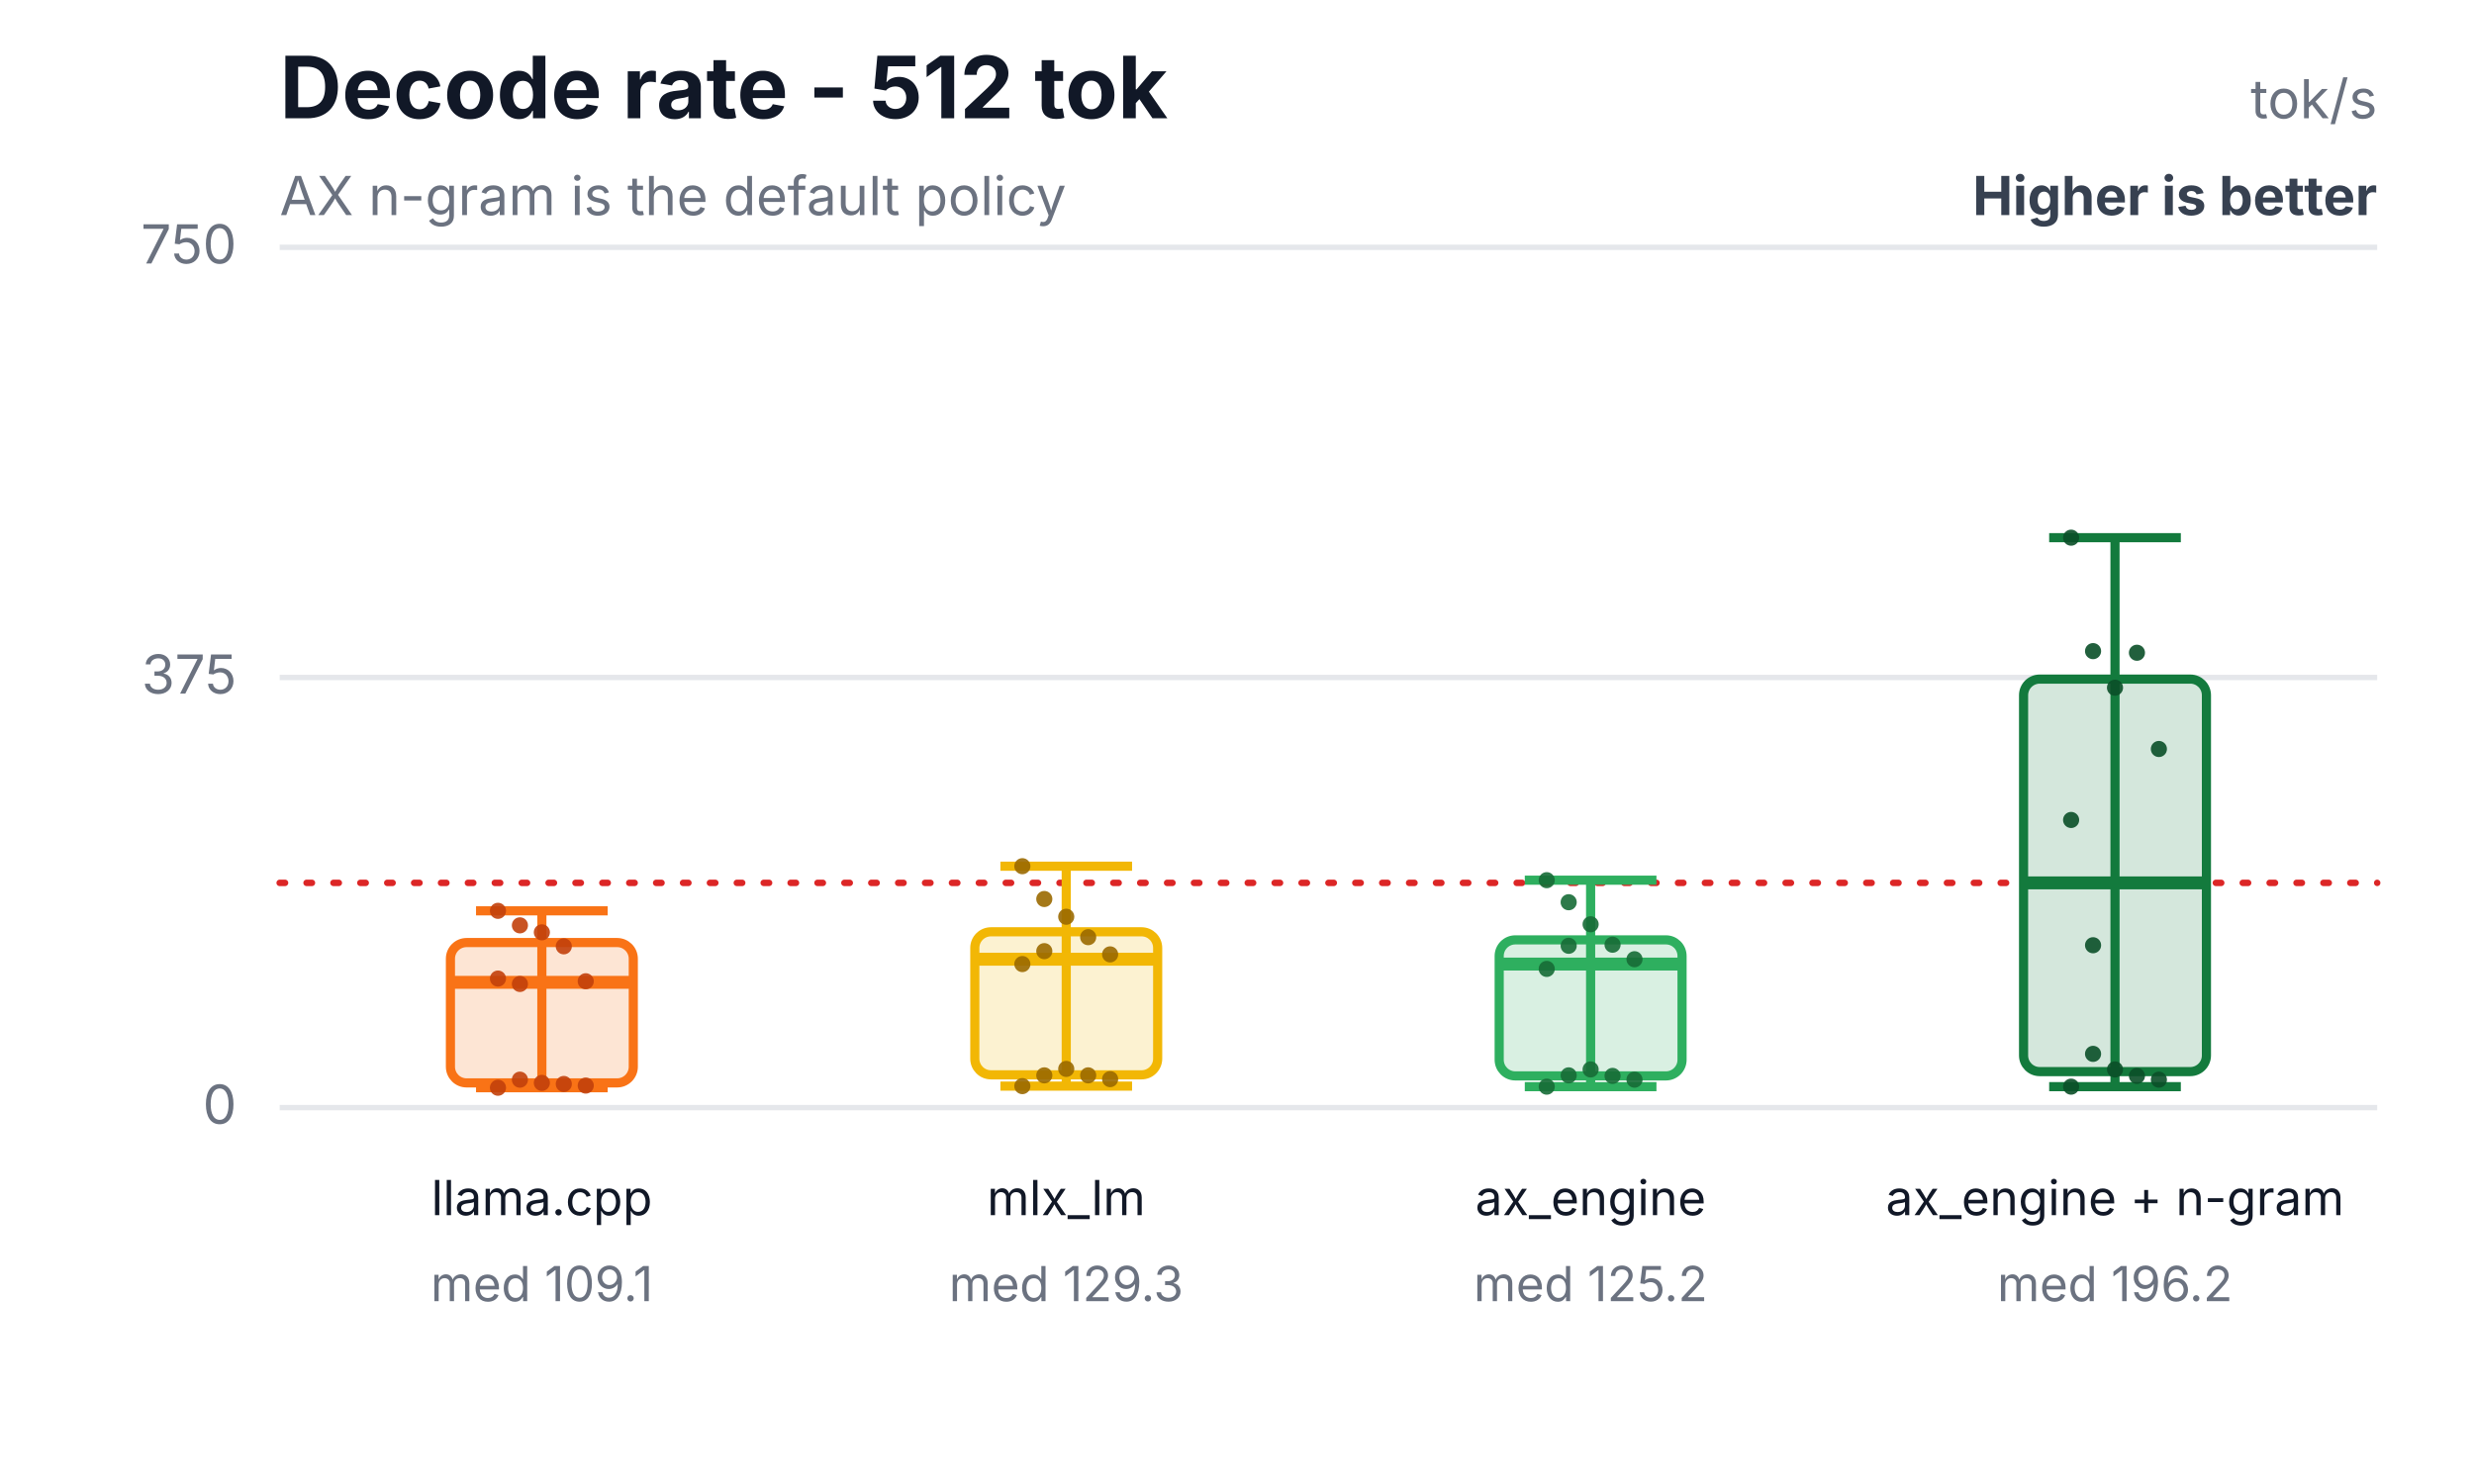
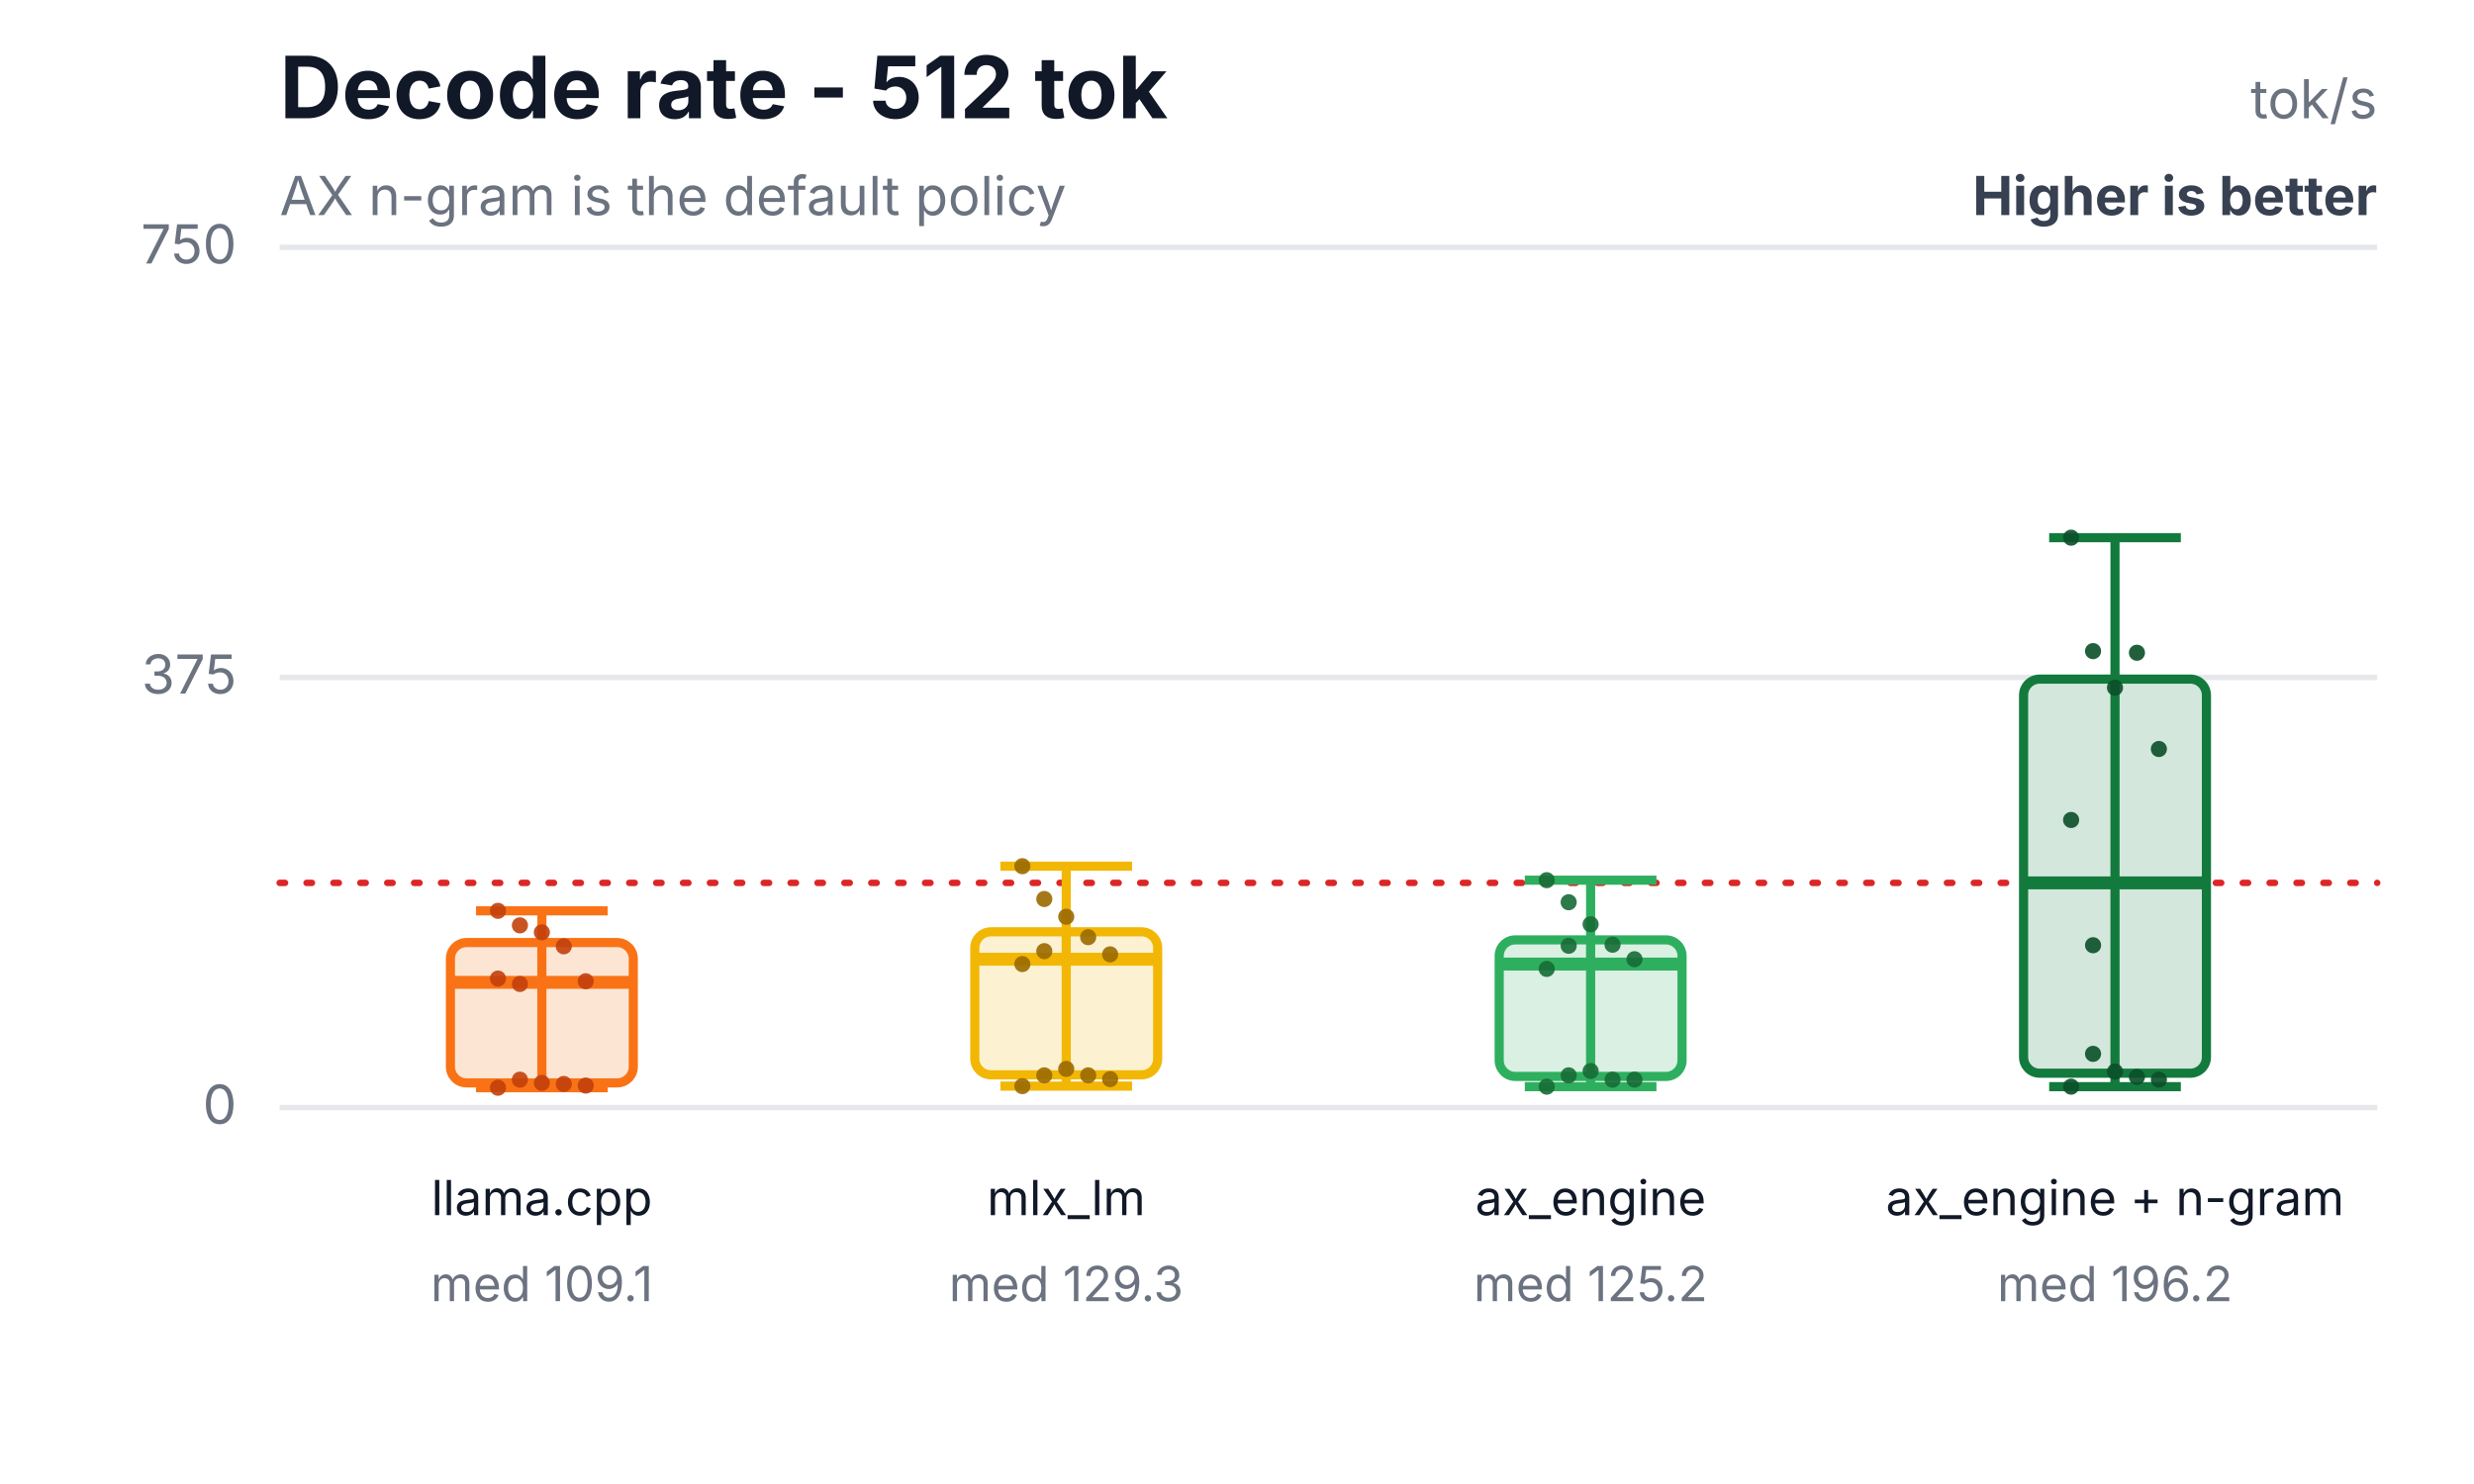
<svg xmlns="http://www.w3.org/2000/svg" width="460" height="276" viewBox="0 0 460 276" role="img" aria-labelledby="title desc">
  <rect width="460" height="276" fill="#ffffff" />
  <text x="52" y="22" font-family="Inter,Segoe UI,Arial,sans-serif" font-size="16" font-weight="700" fill="#111827">Decode rate - 512 tok</text>
  <text x="52" y="40" font-family="Inter,Segoe UI,Arial,sans-serif" font-size="10" fill="#6b7280">AX n-gram is the default policy</text>
  <text x="442" y="22" text-anchor="end" font-family="Inter,Segoe UI,Arial,sans-serif" font-size="10" fill="#6b7280">tok/s</text>
  <text x="442" y="40" text-anchor="end" font-family="Inter,Segoe UI,Arial,sans-serif" font-size="10" font-weight="700" fill="#374151">Higher is better</text>
  <line x1="52" y1="206.0" x2="442" y2="206.0" stroke="#e5e7eb" stroke-width="1" />
  <text x="44" y="209.0" text-anchor="end" font-family="Inter,Segoe UI,Arial,sans-serif" font-size="10" fill="#6b7280">0</text>
  <line x1="52" y1="126.0" x2="442" y2="126.0" stroke="#e5e7eb" stroke-width="1" />
  <text x="44" y="129.0" text-anchor="end" font-family="Inter,Segoe UI,Arial,sans-serif" font-size="10" fill="#6b7280">375</text>
  <line x1="52" y1="46.0" x2="442" y2="46.0" stroke="#e5e7eb" stroke-width="1" />
  <text x="44" y="49.0" text-anchor="end" font-family="Inter,Segoe UI,Arial,sans-serif" font-size="10" fill="#6b7280">750</text>
  <line x1="52" y1="164.2" x2="442" y2="164.2" stroke="#dc2626" stroke-width="1.2" stroke-dasharray="1 4" stroke-linecap="round" />
  <line x1="100.75" y1="169.4" x2="100.75" y2="202.3" stroke="#f97316" stroke-width="1.7" />
  <line x1="88.51" y1="169.4" x2="112.99" y2="169.4" stroke="#f97316" stroke-width="1.7" />
  <line x1="88.51" y1="202.3" x2="112.99" y2="202.3" stroke="#f97316" stroke-width="1.7" />
  <rect x="83.75" y="175.3" width="34" height="26.1" rx="3" fill="#f97316" fill-opacity="0.18" stroke="#f97316" stroke-width="1.7" />
  <line x1="83.75" y1="182.7" x2="117.75" y2="182.7" stroke="#f97316" stroke-width="2.4" />
  <text x="100.75" y="226" text-anchor="middle" font-family="Inter,Segoe UI,Arial,sans-serif" font-size="9" fill="#111827">llama.cpp</text>
  <text x="100.75" y="242" text-anchor="middle" font-family="Inter,Segoe UI,Arial,sans-serif" font-size="9" fill="#6b7280">med 109.1</text>
  <circle cx="92.59" cy="169.4" r="1.5" fill="#c2410c" fill-opacity="0.9" />
  <circle cx="96.67" cy="172.1" r="1.5" fill="#c2410c" fill-opacity="0.9" />
  <circle cx="100.75" cy="173.4" r="1.5" fill="#c2410c" fill-opacity="0.9" />
  <circle cx="104.83" cy="176.0" r="1.5" fill="#c2410c" fill-opacity="0.9" />
  <circle cx="108.91" cy="182.5" r="1.5" fill="#c2410c" fill-opacity="0.9" />
  <circle cx="92.59" cy="182.0" r="1.5" fill="#c2410c" fill-opacity="0.9" />
  <circle cx="96.67" cy="200.8" r="1.5" fill="#c2410c" fill-opacity="0.9" />
  <circle cx="100.75" cy="201.4" r="1.5" fill="#c2410c" fill-opacity="0.9" />
  <circle cx="104.83" cy="201.6" r="1.5" fill="#c2410c" fill-opacity="0.9" />
  <circle cx="108.91" cy="201.9" r="1.5" fill="#c2410c" fill-opacity="0.9" />
  <circle cx="92.59" cy="202.3" r="1.5" fill="#c2410c" fill-opacity="0.9" />
  <circle cx="96.67" cy="183.0" r="1.5" fill="#c2410c" fill-opacity="0.9" />
  <line x1="198.25" y1="161.1" x2="198.25" y2="202.0" stroke="#f2b705" stroke-width="1.7" />
  <line x1="186.01" y1="161.1" x2="210.49" y2="161.1" stroke="#f2b705" stroke-width="1.7" />
  <line x1="186.01" y1="202.0" x2="210.49" y2="202.0" stroke="#f2b705" stroke-width="1.7" />
  <rect x="181.25" y="173.3" width="34" height="26.6" rx="3" fill="#f2b705" fill-opacity="0.18" stroke="#f2b705" stroke-width="1.7" />
  <line x1="181.25" y1="178.4" x2="215.25" y2="178.4" stroke="#f2b705" stroke-width="2.4" />
  <text x="198.25" y="226" text-anchor="middle" font-family="Inter,Segoe UI,Arial,sans-serif" font-size="9" fill="#111827">mlx_lm</text>
  <text x="198.25" y="242" text-anchor="middle" font-family="Inter,Segoe UI,Arial,sans-serif" font-size="9" fill="#6b7280">med 129.3</text>
  <circle cx="190.09" cy="161.1" r="1.5" fill="#9a6a00" fill-opacity="0.9" />
  <circle cx="194.17" cy="167.2" r="1.5" fill="#9a6a00" fill-opacity="0.9" />
  <circle cx="198.25" cy="170.5" r="1.5" fill="#9a6a00" fill-opacity="0.9" />
  <circle cx="202.33" cy="174.3" r="1.5" fill="#9a6a00" fill-opacity="0.9" />
  <circle cx="206.41" cy="177.5" r="1.5" fill="#9a6a00" fill-opacity="0.9" />
  <circle cx="190.09" cy="179.3" r="1.5" fill="#9a6a00" fill-opacity="0.9" />
  <circle cx="194.17" cy="200.0" r="1.5" fill="#9a6a00" fill-opacity="0.9" />
  <circle cx="198.25" cy="198.8" r="1.5" fill="#9a6a00" fill-opacity="0.9" />
  <circle cx="202.33" cy="200.0" r="1.5" fill="#9a6a00" fill-opacity="0.9" />
  <circle cx="206.41" cy="200.7" r="1.5" fill="#9a6a00" fill-opacity="0.9" />
  <circle cx="190.09" cy="202.0" r="1.5" fill="#9a6a00" fill-opacity="0.9" />
  <circle cx="194.17" cy="176.9" r="1.5" fill="#9a6a00" fill-opacity="0.9" />
  <line x1="295.75" y1="163.7" x2="295.75" y2="202.1" stroke="#2eaf5f" stroke-width="1.7" />
  <line x1="283.51" y1="163.7" x2="307.99" y2="163.7" stroke="#2eaf5f" stroke-width="1.7" />
  <line x1="283.51" y1="202.1" x2="307.99" y2="202.1" stroke="#2eaf5f" stroke-width="1.7" />
-   <rect x="278.75" y="174.8" width="34" height="25.3" rx="3" fill="#2eaf5f" fill-opacity="0.18" stroke="#2eaf5f" stroke-width="1.7" />
+   <rect x="278.75" y="174.8" width="34" height="25.4" rx="3" fill="#2eaf5f" fill-opacity="0.18" stroke="#2eaf5f" stroke-width="1.7" />
  <line x1="278.75" y1="179.3" x2="312.75" y2="179.3" stroke="#2eaf5f" stroke-width="2.4" />
  <text x="295.75" y="226" text-anchor="middle" font-family="Inter,Segoe UI,Arial,sans-serif" font-size="9" fill="#111827">ax_engine</text>
  <text x="295.75" y="242" text-anchor="middle" font-family="Inter,Segoe UI,Arial,sans-serif" font-size="9" fill="#6b7280">med 125.2</text>
  <circle cx="287.59" cy="163.7" r="1.5" fill="#176c37" fill-opacity="0.9" />
  <circle cx="291.67" cy="167.8" r="1.5" fill="#176c37" fill-opacity="0.9" />
  <circle cx="295.75" cy="171.9" r="1.5" fill="#176c37" fill-opacity="0.9" />
  <circle cx="299.83" cy="175.7" r="1.5" fill="#176c37" fill-opacity="0.9" />
  <circle cx="303.91" cy="178.4" r="1.5" fill="#176c37" fill-opacity="0.9" />
  <circle cx="287.59" cy="180.2" r="1.5" fill="#176c37" fill-opacity="0.9" />
  <circle cx="291.67" cy="200.0" r="1.5" fill="#176c37" fill-opacity="0.9" />
-   <circle cx="295.75" cy="198.9" r="1.5" fill="#176c37" fill-opacity="0.9" />
-   <circle cx="299.83" cy="200.1" r="1.5" fill="#176c37" fill-opacity="0.9" />
+   <circle cx="295.75" cy="199.2" r="1.5" fill="#176c37" fill-opacity="0.9" />
+   <circle cx="299.83" cy="200.8" r="1.5" fill="#176c37" fill-opacity="0.9" />
  <circle cx="303.91" cy="200.8" r="1.5" fill="#176c37" fill-opacity="0.9" />
  <circle cx="287.59" cy="202.1" r="1.5" fill="#176c37" fill-opacity="0.9" />
  <circle cx="291.67" cy="175.9" r="1.5" fill="#176c37" fill-opacity="0.9" />
  <line x1="393.25" y1="100.0" x2="393.25" y2="202.1" stroke="#137a3d" stroke-width="1.7" />
  <line x1="381.01" y1="100.0" x2="405.49" y2="100.0" stroke="#137a3d" stroke-width="1.7" />
  <line x1="381.01" y1="202.1" x2="405.49" y2="202.1" stroke="#137a3d" stroke-width="1.7" />
-   <rect x="376.25" y="126.3" width="34" height="73.0" rx="3" fill="#137a3d" fill-opacity="0.18" stroke="#137a3d" stroke-width="1.7" />
+   <rect x="376.25" y="126.3" width="34" height="73.3" rx="3" fill="#137a3d" fill-opacity="0.18" stroke="#137a3d" stroke-width="1.7" />
  <line x1="376.25" y1="164.2" x2="410.25" y2="164.2" stroke="#137a3d" stroke-width="2.4" />
  <text x="393.25" y="226" text-anchor="middle" font-family="Inter,Segoe UI,Arial,sans-serif" font-size="9" fill="#111827">ax_engine + n-gram</text>
  <text x="393.25" y="242" text-anchor="middle" font-family="Inter,Segoe UI,Arial,sans-serif" font-size="9" fill="#6b7280">med 196.2</text>
  <circle cx="385.09" cy="100.0" r="1.5" fill="#0b4f28" fill-opacity="0.9" />
  <circle cx="389.17" cy="121.1" r="1.5" fill="#0b4f28" fill-opacity="0.9" />
  <circle cx="393.25" cy="127.9" r="1.5" fill="#0b4f28" fill-opacity="0.9" />
  <circle cx="397.33" cy="121.4" r="1.5" fill="#0b4f28" fill-opacity="0.9" />
  <circle cx="401.41" cy="139.3" r="1.5" fill="#0b4f28" fill-opacity="0.9" />
  <circle cx="385.09" cy="152.5" r="1.5" fill="#0b4f28" fill-opacity="0.9" />
  <circle cx="389.17" cy="196.0" r="1.5" fill="#0b4f28" fill-opacity="0.9" />
-   <circle cx="393.25" cy="198.9" r="1.5" fill="#0b4f28" fill-opacity="0.9" />
-   <circle cx="397.33" cy="200.1" r="1.5" fill="#0b4f28" fill-opacity="0.9" />
+   <circle cx="393.25" cy="199.3" r="1.5" fill="#0b4f28" fill-opacity="0.9" />
+   <circle cx="397.33" cy="200.3" r="1.5" fill="#0b4f28" fill-opacity="0.9" />
  <circle cx="401.41" cy="200.8" r="1.5" fill="#0b4f28" fill-opacity="0.9" />
  <circle cx="385.09" cy="202.1" r="1.5" fill="#0b4f28" fill-opacity="0.9" />
  <circle cx="389.17" cy="175.8" r="1.5" fill="#0b4f28" fill-opacity="0.9" />
</svg>
